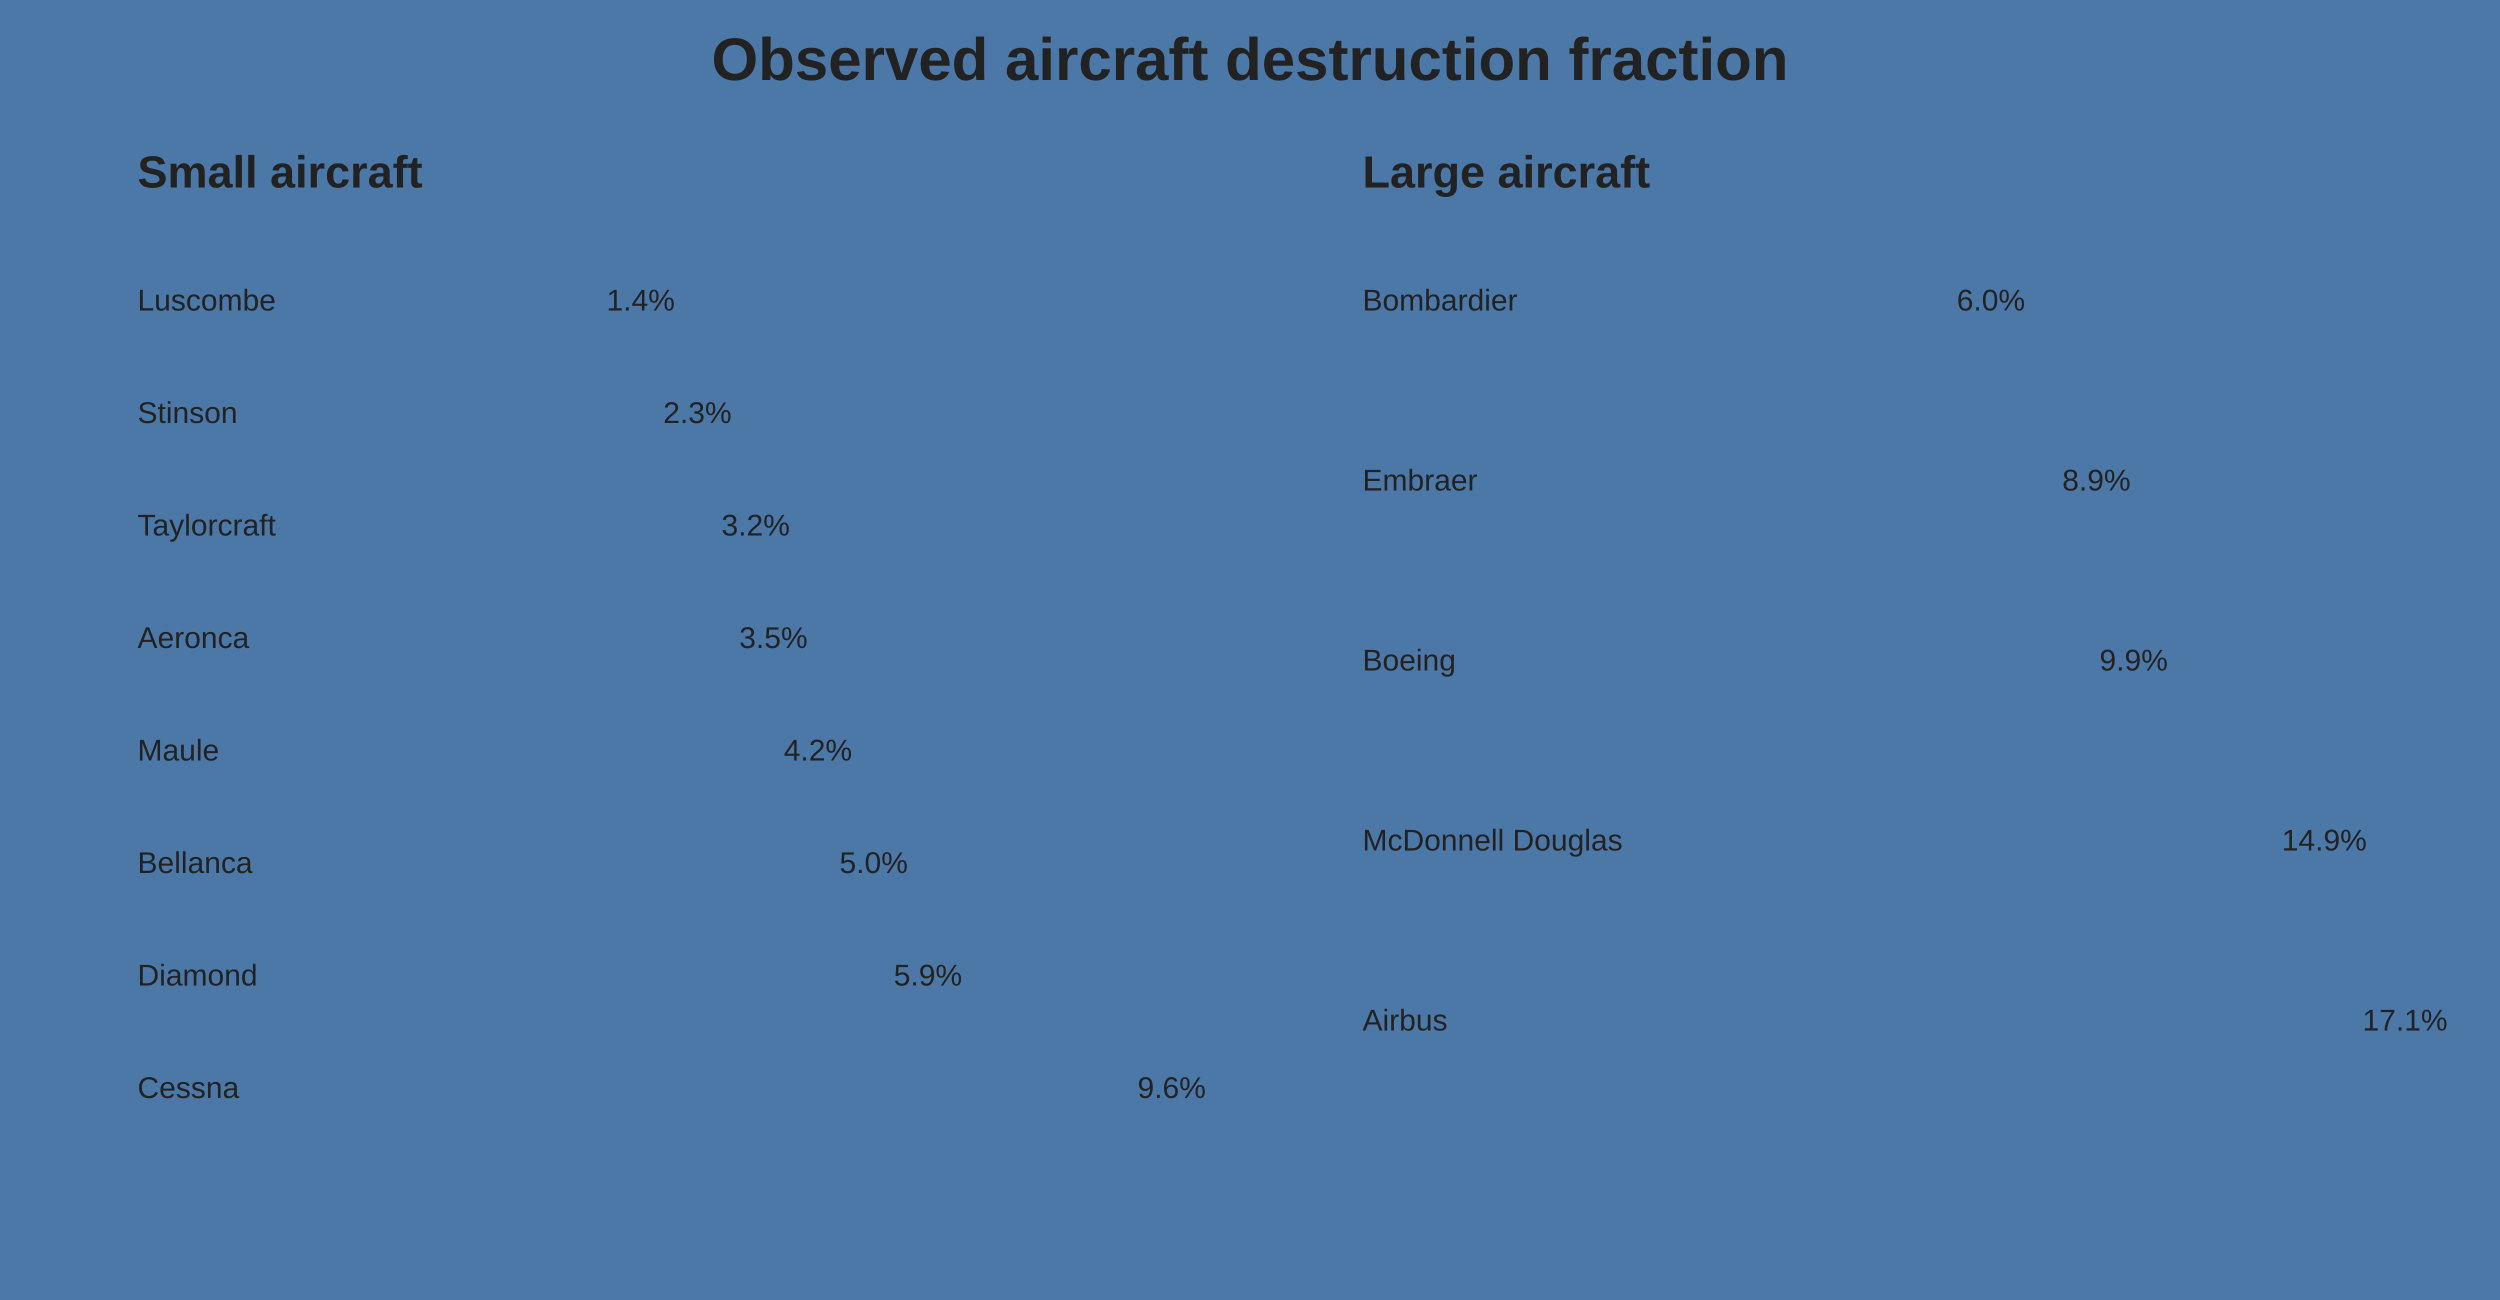
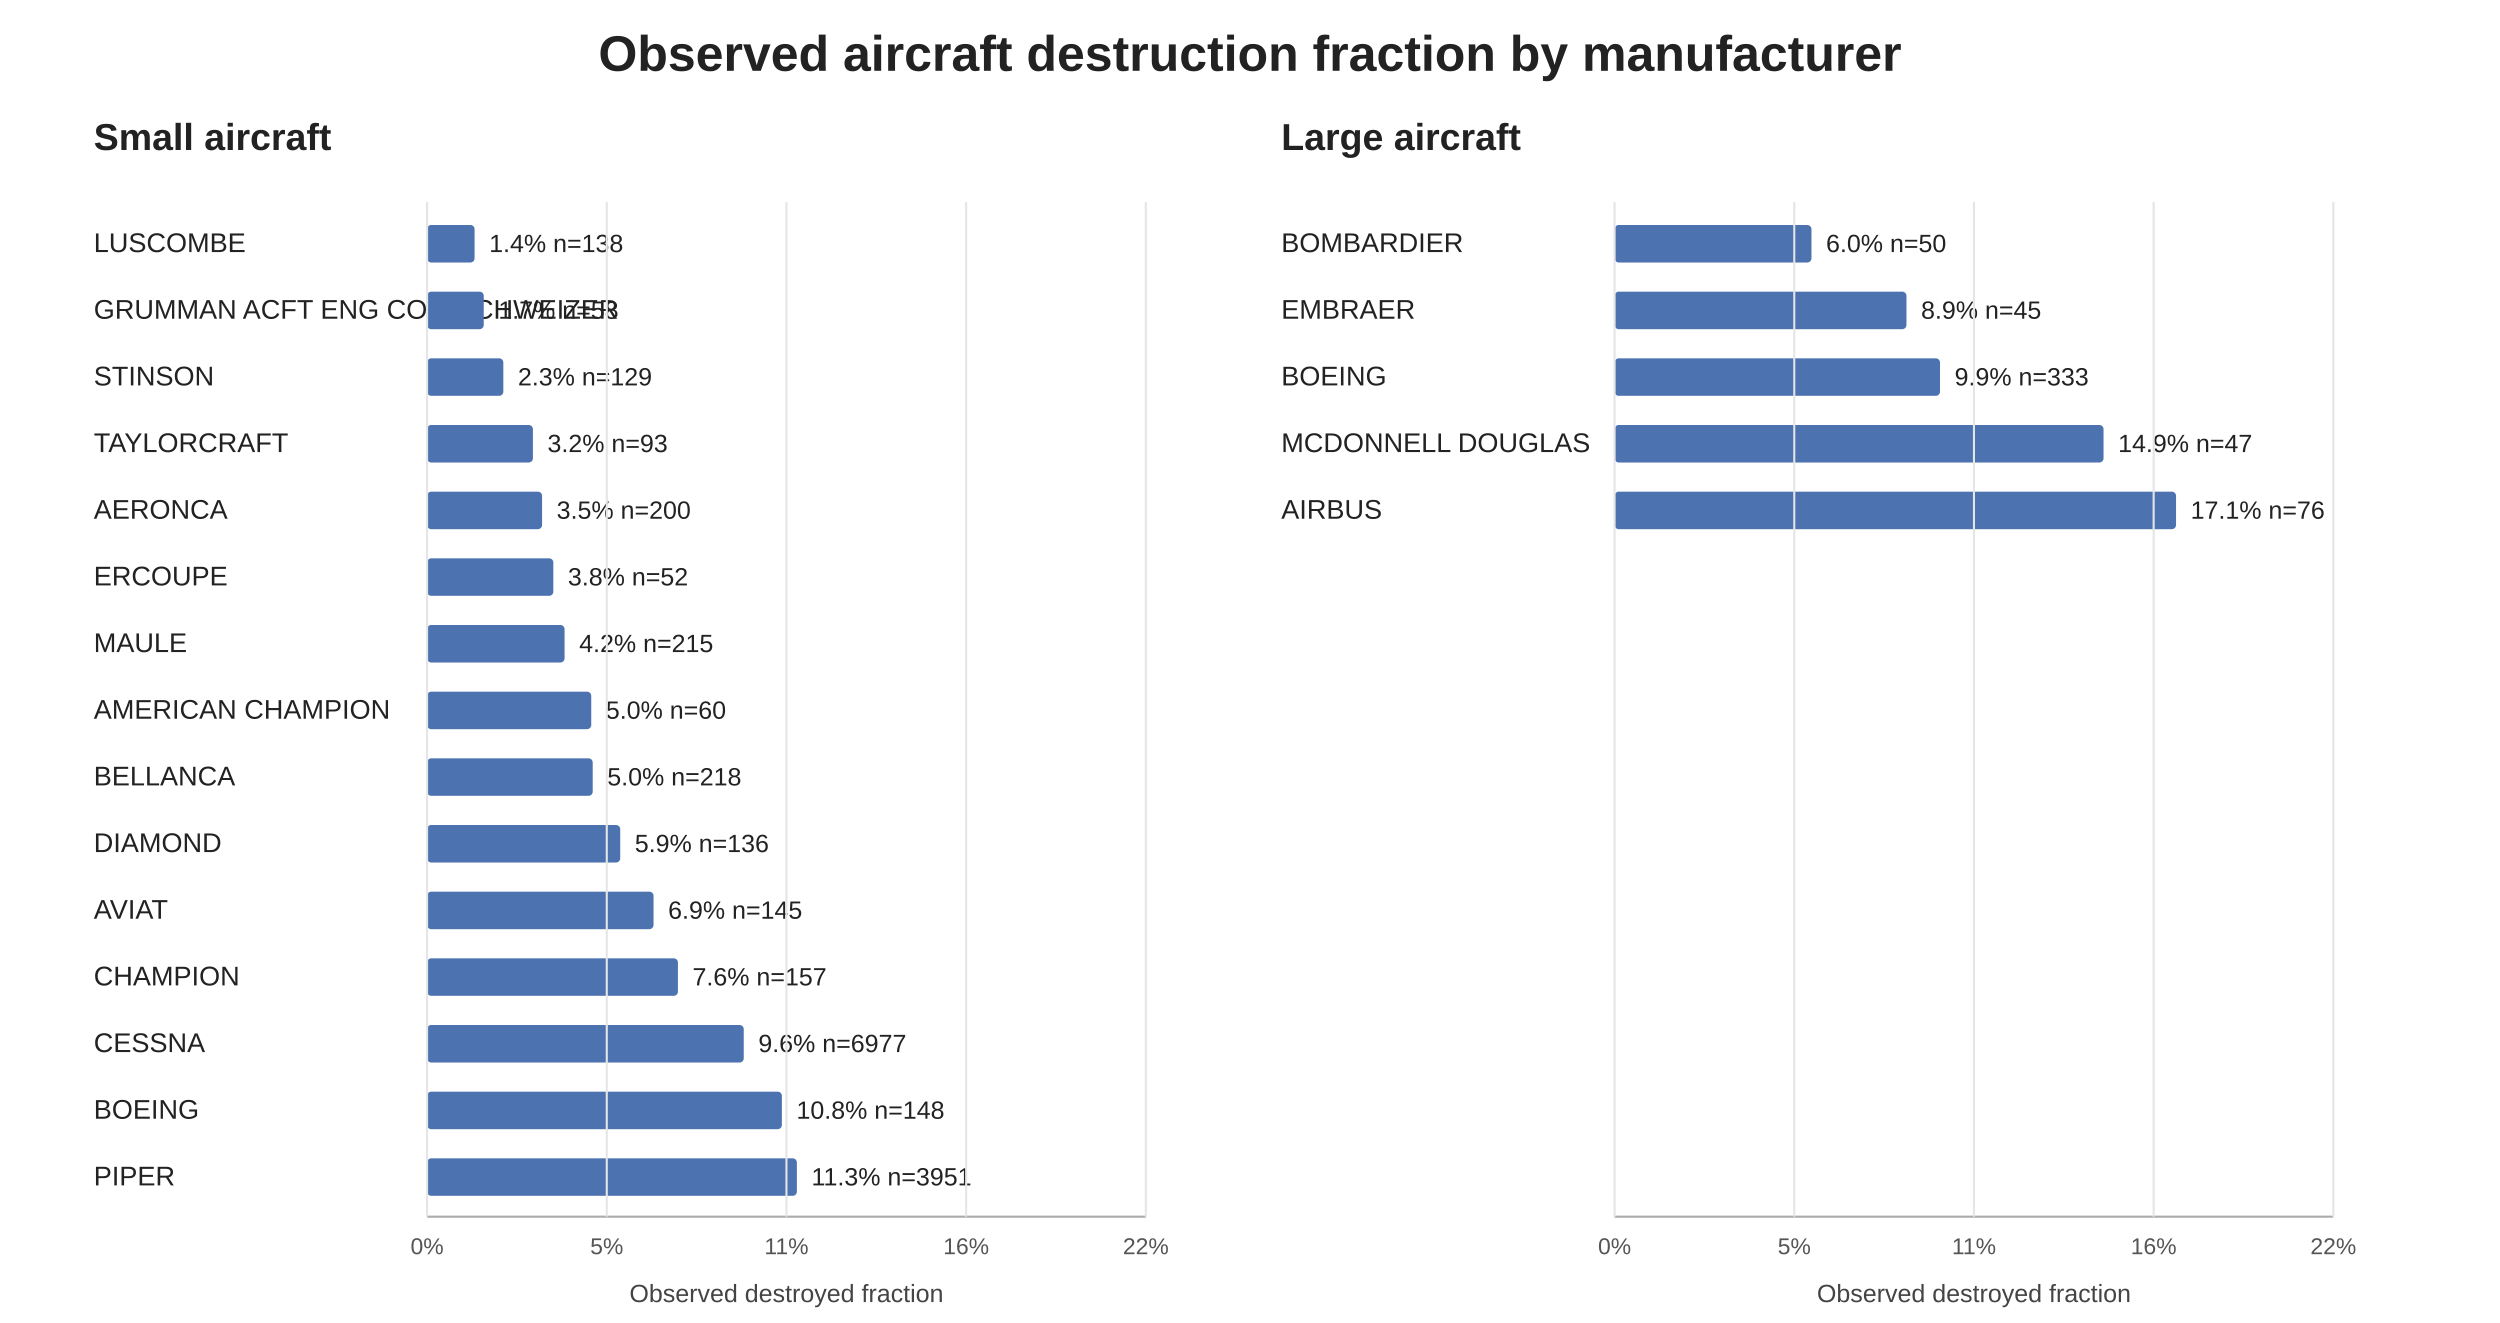
- <svg xmlns="http://www.w3.org/2000/svg" width="1000" height="520" viewBox="0 0 1000 520">
-   <style>text{font-family:-apple-system,BlinkMacSystemFont,"Segoe UI",Arial,sans-serif;fill:#222} rect{fill:#4c78a8}</style>
+ <svg xmlns="http://www.w3.org/2000/svg" width="1200" height="635" viewBox="0 0 1200 635">
  <rect width="100%" height="100%" fill="white" />
-   <text x="500.0" y="32" text-anchor="middle" font-size="24" font-weight="700">Observed aircraft destruction fraction</text>
-   <text x="55" y="75" font-size="18" font-weight="600">Small aircraft</text>
-   <text x="55" y="124.2" font-size="12">Luscombe</text>
-   <rect x="200" y="105.0" width="37.6" height="24.0" rx="2" />
-   <text x="242.6" y="124.2" font-size="12">1.4%</text>
-   <text x="55" y="169.2" font-size="12">Stinson</text>
-   <rect x="200" y="150.0" width="60.3" height="24.0" rx="2" />
-   <text x="265.3" y="169.2" font-size="12">2.3%</text>
-   <text x="55" y="214.2" font-size="12">Taylorcraft</text>
-   <rect x="200" y="195.0" width="83.6" height="24.0" rx="2" />
-   <text x="288.6" y="214.2" font-size="12">3.2%</text>
-   <text x="55" y="259.2" font-size="12">Aeronca</text>
-   <rect x="200" y="240.0" width="90.7" height="24.0" rx="2" />
-   <text x="295.7" y="259.2" font-size="12">3.5%</text>
-   <text x="55" y="304.2" font-size="12">Maule</text>
-   <rect x="200" y="285.0" width="108.5" height="24.0" rx="2" />
-   <text x="313.5" y="304.2" font-size="12">4.2%</text>
-   <text x="55" y="349.2" font-size="12">Bellanca</text>
-   <rect x="200" y="330.0" width="130.8" height="24.0" rx="2" />
-   <text x="335.8" y="349.2" font-size="12">5.0%</text>
-   <text x="55" y="394.2" font-size="12">Diamond</text>
-   <rect x="200" y="375.0" width="152.5" height="24.0" rx="2" />
-   <text x="357.5" y="394.2" font-size="12">5.9%</text>
-   <text x="55" y="439.2" font-size="12">Cessna</text>
-   <rect x="200" y="420.0" width="250.0" height="24.0" rx="2" />
-   <text x="455.0" y="439.2" font-size="12">9.6%</text>
-   <text x="545" y="75" font-size="18" font-weight="600">Large aircraft</text>
-   <text x="545" y="124.2" font-size="12">Bombardier</text>
-   <rect x="690" y="105.0" width="87.7" height="24.0" rx="2" />
-   <text x="782.7" y="124.2" font-size="12">6.0%</text>
-   <text x="545" y="196.2" font-size="12">Embraer</text>
-   <rect x="690" y="177.0" width="129.9" height="24.0" rx="2" />
-   <text x="824.9" y="196.2" font-size="12">8.9%</text>
-   <text x="545" y="268.2" font-size="12">Boeing</text>
-   <rect x="690" y="249.0" width="144.8" height="24.0" rx="2" />
-   <text x="839.8" y="268.2" font-size="12">9.9%</text>
-   <text x="545" y="340.2" font-size="12">McDonnell Douglas</text>
-   <rect x="690" y="321.0" width="217.7" height="24.0" rx="2" />
-   <text x="912.7" y="340.2" font-size="12">14.9%</text>
-   <text x="545" y="412.2" font-size="12">Airbus</text>
-   <rect x="690" y="393.0" width="250.0" height="24.0" rx="2" />
-   <text x="945.0" y="412.2" font-size="12">17.1%</text>
+   <text x="600.0" y="34" text-anchor="middle" font-family="Arial,sans-serif" font-size="24" font-weight="700" fill="#222">Observed aircraft destruction fraction by manufacturer</text>
+   <text x="45" y="72" font-family="Arial,sans-serif" font-size="18" font-weight="700" fill="#222">Small aircraft</text>
+   <text x="45" y="121" font-family="Arial,sans-serif" font-size="13" fill="#222">LUSCOMBE</text>
+   <rect x="205" y="108" width="22.8" height="18" rx="2" fill="#4c72b0" />
+   <text x="234.8" y="121" font-family="Arial,sans-serif" font-size="12" fill="#222">1.4%  n=138</text>
+   <text x="45" y="153" font-family="Arial,sans-serif" font-size="13" fill="#222">GRUMMAN ACFT ENG COR-SCHWEIZER</text>
+   <rect x="205" y="140" width="27.2" height="18" rx="2" fill="#4c72b0" />
+   <text x="239.2" y="153" font-family="Arial,sans-serif" font-size="12" fill="#222">1.7%  n=58</text>
+   <text x="45" y="185" font-family="Arial,sans-serif" font-size="13" fill="#222">STINSON</text>
+   <rect x="205" y="172" width="36.6" height="18" rx="2" fill="#4c72b0" />
+   <text x="248.6" y="185" font-family="Arial,sans-serif" font-size="12" fill="#222">2.3%  n=129</text>
+   <text x="45" y="217" font-family="Arial,sans-serif" font-size="13" fill="#222">TAYLORCRAFT</text>
+   <rect x="205" y="204" width="50.8" height="18" rx="2" fill="#4c72b0" />
+   <text x="262.8" y="217" font-family="Arial,sans-serif" font-size="12" fill="#222">3.2%  n=93</text>
+   <text x="45" y="249" font-family="Arial,sans-serif" font-size="13" fill="#222">AERONCA</text>
+   <rect x="205" y="236" width="55.2" height="18" rx="2" fill="#4c72b0" />
+   <text x="267.2" y="249" font-family="Arial,sans-serif" font-size="12" fill="#222">3.5%  n=200</text>
+   <text x="45" y="281" font-family="Arial,sans-serif" font-size="13" fill="#222">ERCOUPE</text>
+   <rect x="205" y="268" width="60.6" height="18" rx="2" fill="#4c72b0" />
+   <text x="272.6" y="281" font-family="Arial,sans-serif" font-size="12" fill="#222">3.8%  n=52</text>
+   <text x="45" y="313" font-family="Arial,sans-serif" font-size="13" fill="#222">MAULE</text>
+   <rect x="205" y="300" width="66.0" height="18" rx="2" fill="#4c72b0" />
+   <text x="278.0" y="313" font-family="Arial,sans-serif" font-size="12" fill="#222">4.2%  n=215</text>
+   <text x="45" y="345" font-family="Arial,sans-serif" font-size="13" fill="#222">AMERICAN CHAMPION</text>
+   <rect x="205" y="332" width="78.8" height="18" rx="2" fill="#4c72b0" />
+   <text x="290.8" y="345" font-family="Arial,sans-serif" font-size="12" fill="#222">5.0%  n=60</text>
+   <text x="45" y="377" font-family="Arial,sans-serif" font-size="13" fill="#222">BELLANCA</text>
+   <rect x="205" y="364" width="79.5" height="18" rx="2" fill="#4c72b0" />
+   <text x="291.5" y="377" font-family="Arial,sans-serif" font-size="12" fill="#222">5.0%  n=218</text>
+   <text x="45" y="409" font-family="Arial,sans-serif" font-size="13" fill="#222">DIAMOND</text>
+   <rect x="205" y="396" width="92.7" height="18" rx="2" fill="#4c72b0" />
+   <text x="304.7" y="409" font-family="Arial,sans-serif" font-size="12" fill="#222">5.9%  n=136</text>
+   <text x="45" y="441" font-family="Arial,sans-serif" font-size="13" fill="#222">AVIAT</text>
+   <rect x="205" y="428" width="108.7" height="18" rx="2" fill="#4c72b0" />
+   <text x="320.7" y="441" font-family="Arial,sans-serif" font-size="12" fill="#222">6.9%  n=145</text>
+   <text x="45" y="473" font-family="Arial,sans-serif" font-size="13" fill="#222">CHAMPION</text>
+   <rect x="205" y="460" width="120.4" height="18" rx="2" fill="#4c72b0" />
+   <text x="332.4" y="473" font-family="Arial,sans-serif" font-size="12" fill="#222">7.6%  n=157</text>
+   <text x="45" y="505" font-family="Arial,sans-serif" font-size="13" fill="#222">CESSNA</text>
+   <rect x="205" y="492" width="152.0" height="18" rx="2" fill="#4c72b0" />
+   <text x="364.0" y="505" font-family="Arial,sans-serif" font-size="12" fill="#222">9.6%  n=6977</text>
+   <text x="45" y="537" font-family="Arial,sans-serif" font-size="13" fill="#222">BOEING</text>
+   <rect x="205" y="524" width="170.3" height="18" rx="2" fill="#4c72b0" />
+   <text x="382.3" y="537" font-family="Arial,sans-serif" font-size="12" fill="#222">10.8%  n=148</text>
+   <text x="45" y="569" font-family="Arial,sans-serif" font-size="13" fill="#222">PIPER</text>
+   <rect x="205" y="556" width="177.5" height="18" rx="2" fill="#4c72b0" />
+   <text x="389.5" y="569" font-family="Arial,sans-serif" font-size="12" fill="#222">11.3%  n=3951</text>
+   <line x1="205" y1="584" x2="550" y2="584" stroke="#aaa" />
+   <line x1="205" y1="97" x2="205" y2="584" stroke="#e5e5e5" />
+   <line x1="291.25" y1="97" x2="291.25" y2="584" stroke="#e5e5e5" />
+   <line x1="377.5" y1="97" x2="377.5" y2="584" stroke="#e5e5e5" />
+   <line x1="463.75" y1="97" x2="463.75" y2="584" stroke="#e5e5e5" />
+   <line x1="550" y1="97" x2="550" y2="584" stroke="#e5e5e5" />
+   <text x="205" y="602" text-anchor="middle" font-family="Arial,sans-serif" font-size="11" fill="#555">0%</text>
+   <text x="291.25" y="602" text-anchor="middle" font-family="Arial,sans-serif" font-size="11" fill="#555">5%</text>
+   <text x="377.5" y="602" text-anchor="middle" font-family="Arial,sans-serif" font-size="11" fill="#555">11%</text>
+   <text x="463.75" y="602" text-anchor="middle" font-family="Arial,sans-serif" font-size="11" fill="#555">16%</text>
+   <text x="550" y="602" text-anchor="middle" font-family="Arial,sans-serif" font-size="11" fill="#555">22%</text>
+   <text x="377.5" y="625" text-anchor="middle" font-family="Arial,sans-serif" font-size="12" fill="#444">Observed destroyed fraction</text>
+   <text x="615" y="72" font-family="Arial,sans-serif" font-size="18" font-weight="700" fill="#222">Large aircraft</text>
+   <text x="615" y="121" font-family="Arial,sans-serif" font-size="13" fill="#222">BOMBARDIER</text>
+   <rect x="775" y="108" width="94.5" height="18" rx="2" fill="#4c72b0" />
+   <text x="876.5" y="121" font-family="Arial,sans-serif" font-size="12" fill="#222">6.0%  n=50</text>
+   <text x="615" y="153" font-family="Arial,sans-serif" font-size="13" fill="#222">EMBRAER</text>
+   <rect x="775" y="140" width="140.1" height="18" rx="2" fill="#4c72b0" />
+   <text x="922.1" y="153" font-family="Arial,sans-serif" font-size="12" fill="#222">8.9%  n=45</text>
+   <text x="615" y="185" font-family="Arial,sans-serif" font-size="13" fill="#222">BOEING</text>
+   <rect x="775" y="172" width="156.2" height="18" rx="2" fill="#4c72b0" />
+   <text x="938.2" y="185" font-family="Arial,sans-serif" font-size="12" fill="#222">9.9%  n=333</text>
+   <text x="615" y="217" font-family="Arial,sans-serif" font-size="13" fill="#222">MCDONNELL DOUGLAS</text>
+   <rect x="775" y="204" width="234.7" height="18" rx="2" fill="#4c72b0" />
+   <text x="1016.7" y="217" font-family="Arial,sans-serif" font-size="12" fill="#222">14.9%  n=47</text>
+   <text x="615" y="249" font-family="Arial,sans-serif" font-size="13" fill="#222">AIRBUS</text>
+   <rect x="775" y="236" width="269.5" height="18" rx="2" fill="#4c72b0" />
+   <text x="1051.5" y="249" font-family="Arial,sans-serif" font-size="12" fill="#222">17.1%  n=76</text>
+   <line x1="775" y1="584" x2="1120" y2="584" stroke="#aaa" />
+   <line x1="775" y1="97" x2="775" y2="584" stroke="#e5e5e5" />
+   <line x1="861.25" y1="97" x2="861.25" y2="584" stroke="#e5e5e5" />
+   <line x1="947.5" y1="97" x2="947.5" y2="584" stroke="#e5e5e5" />
+   <line x1="1033.75" y1="97" x2="1033.75" y2="584" stroke="#e5e5e5" />
+   <line x1="1120" y1="97" x2="1120" y2="584" stroke="#e5e5e5" />
+   <text x="775" y="602" text-anchor="middle" font-family="Arial,sans-serif" font-size="11" fill="#555">0%</text>
+   <text x="861.25" y="602" text-anchor="middle" font-family="Arial,sans-serif" font-size="11" fill="#555">5%</text>
+   <text x="947.5" y="602" text-anchor="middle" font-family="Arial,sans-serif" font-size="11" fill="#555">11%</text>
+   <text x="1033.75" y="602" text-anchor="middle" font-family="Arial,sans-serif" font-size="11" fill="#555">16%</text>
+   <text x="1120" y="602" text-anchor="middle" font-family="Arial,sans-serif" font-size="11" fill="#555">22%</text>
+   <text x="947.5" y="625" text-anchor="middle" font-family="Arial,sans-serif" font-size="12" fill="#444">Observed destroyed fraction</text>
</svg>
